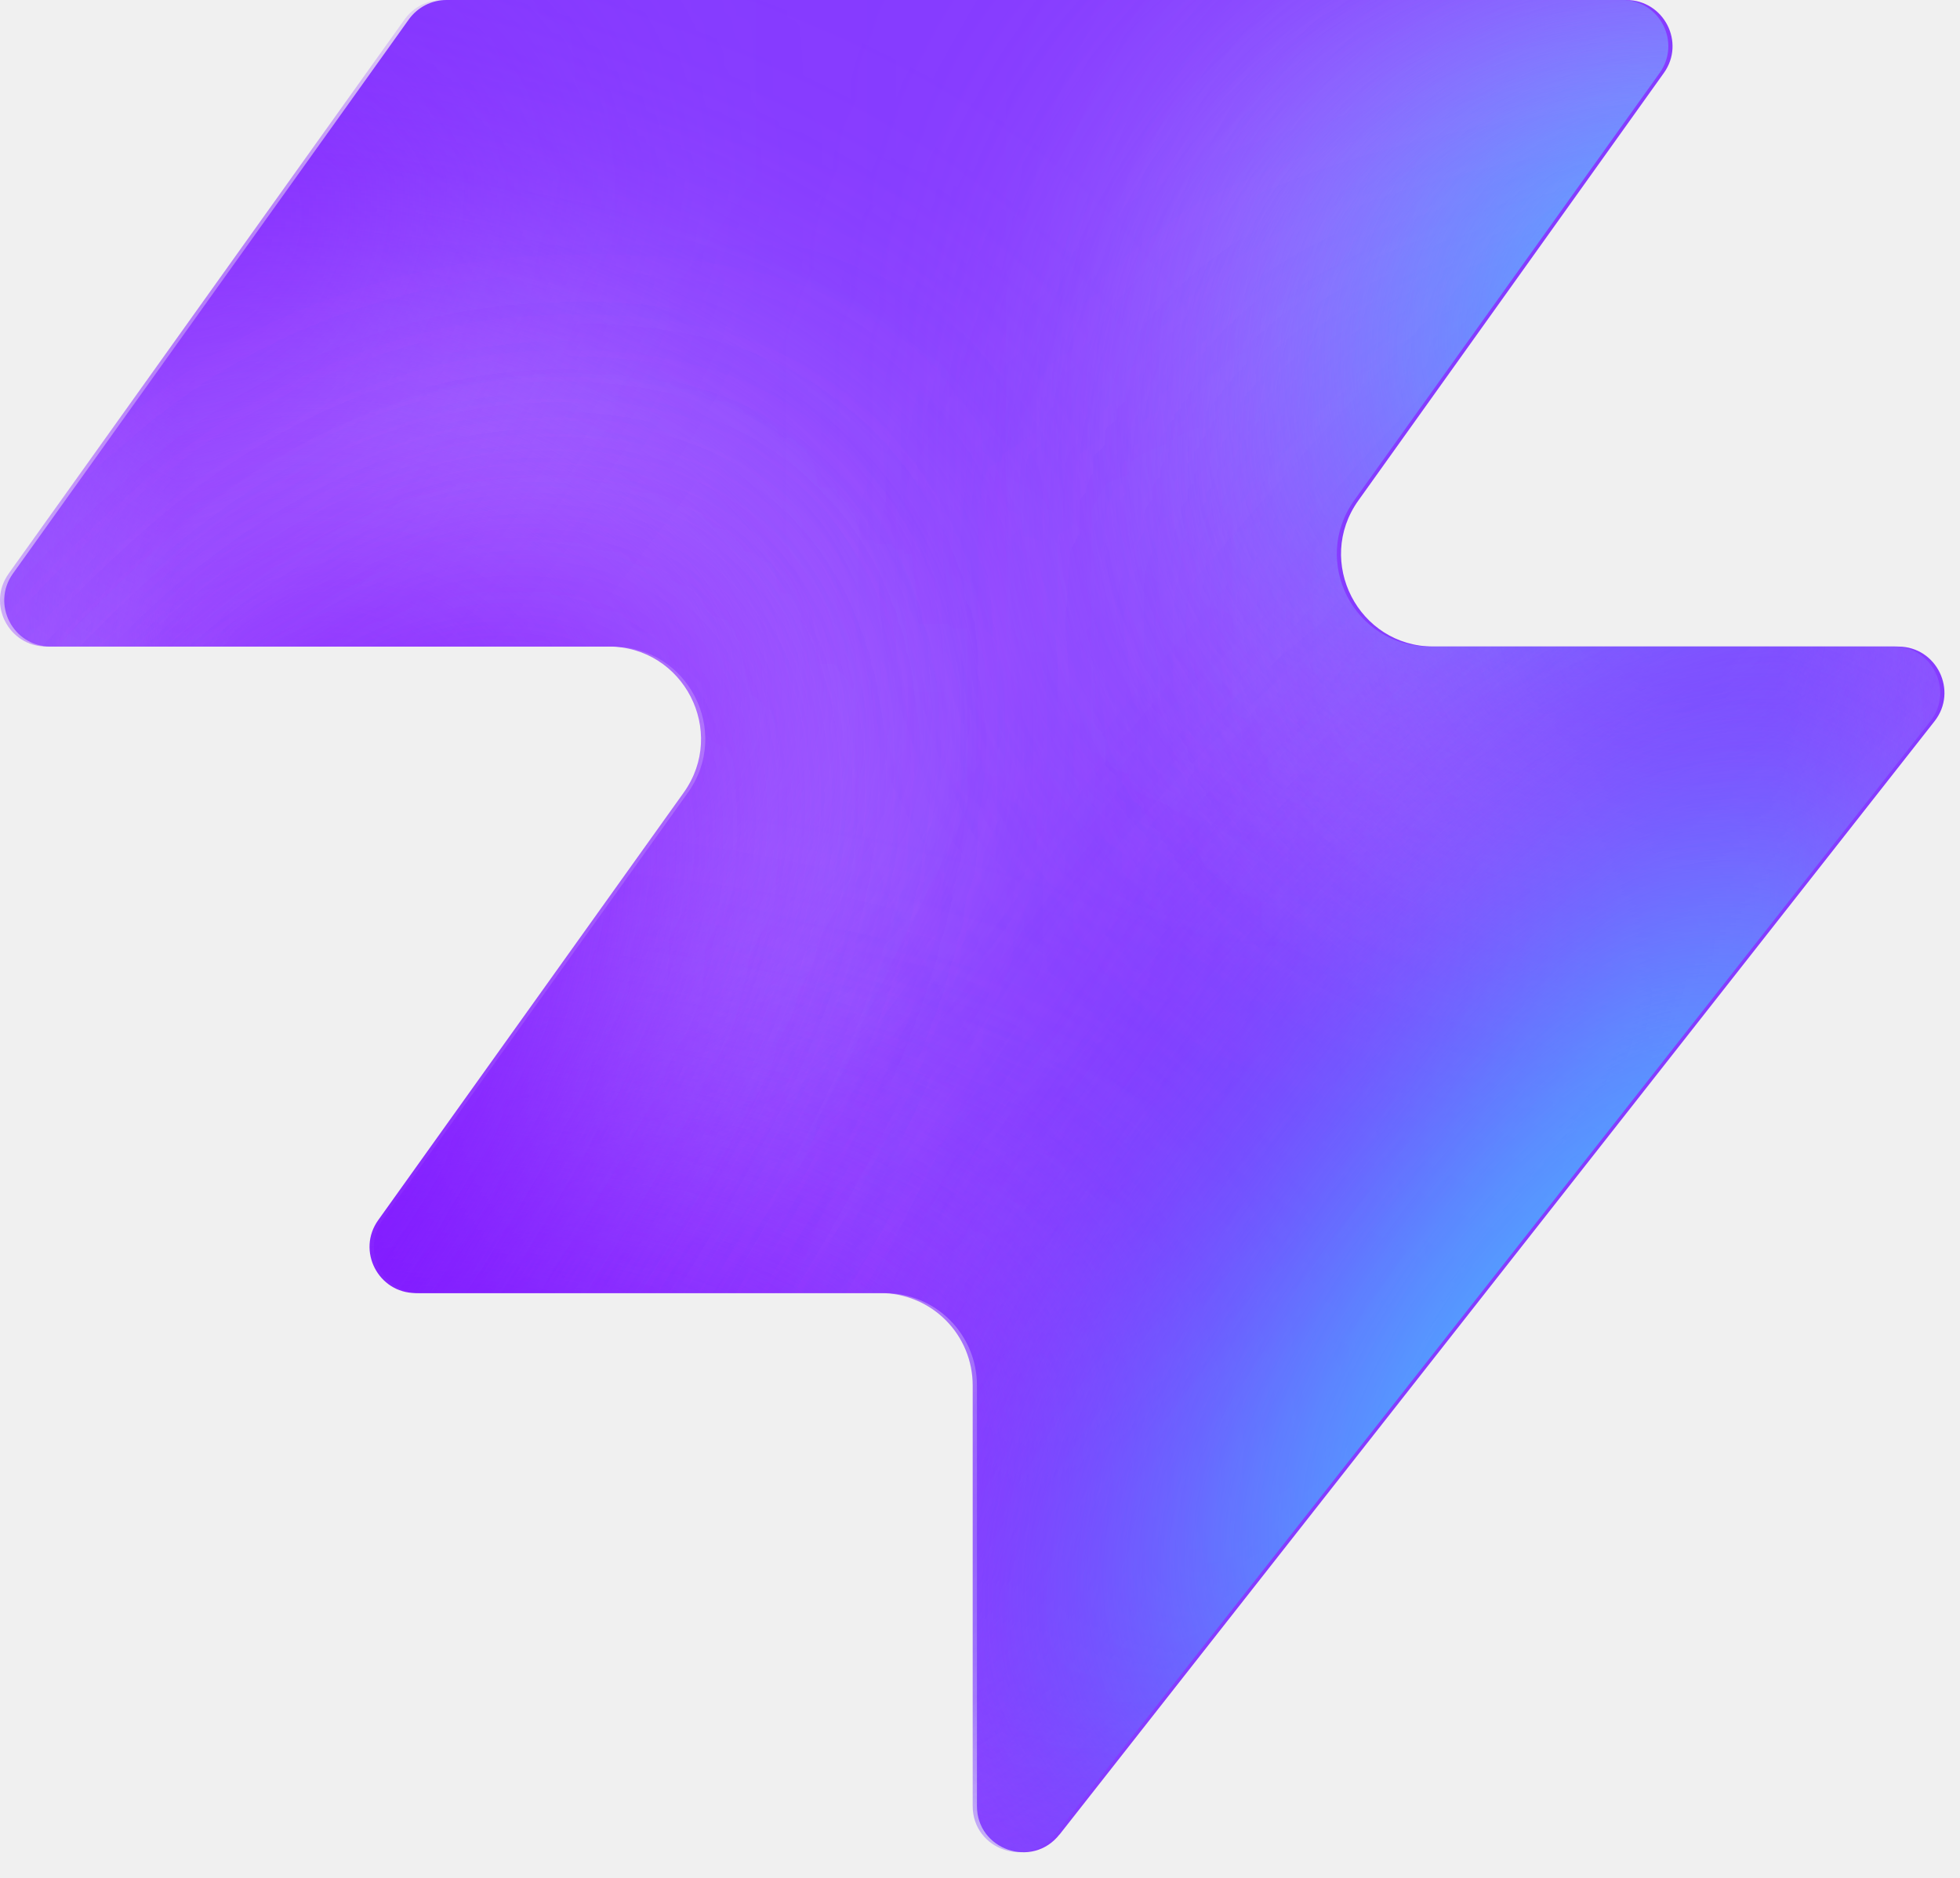
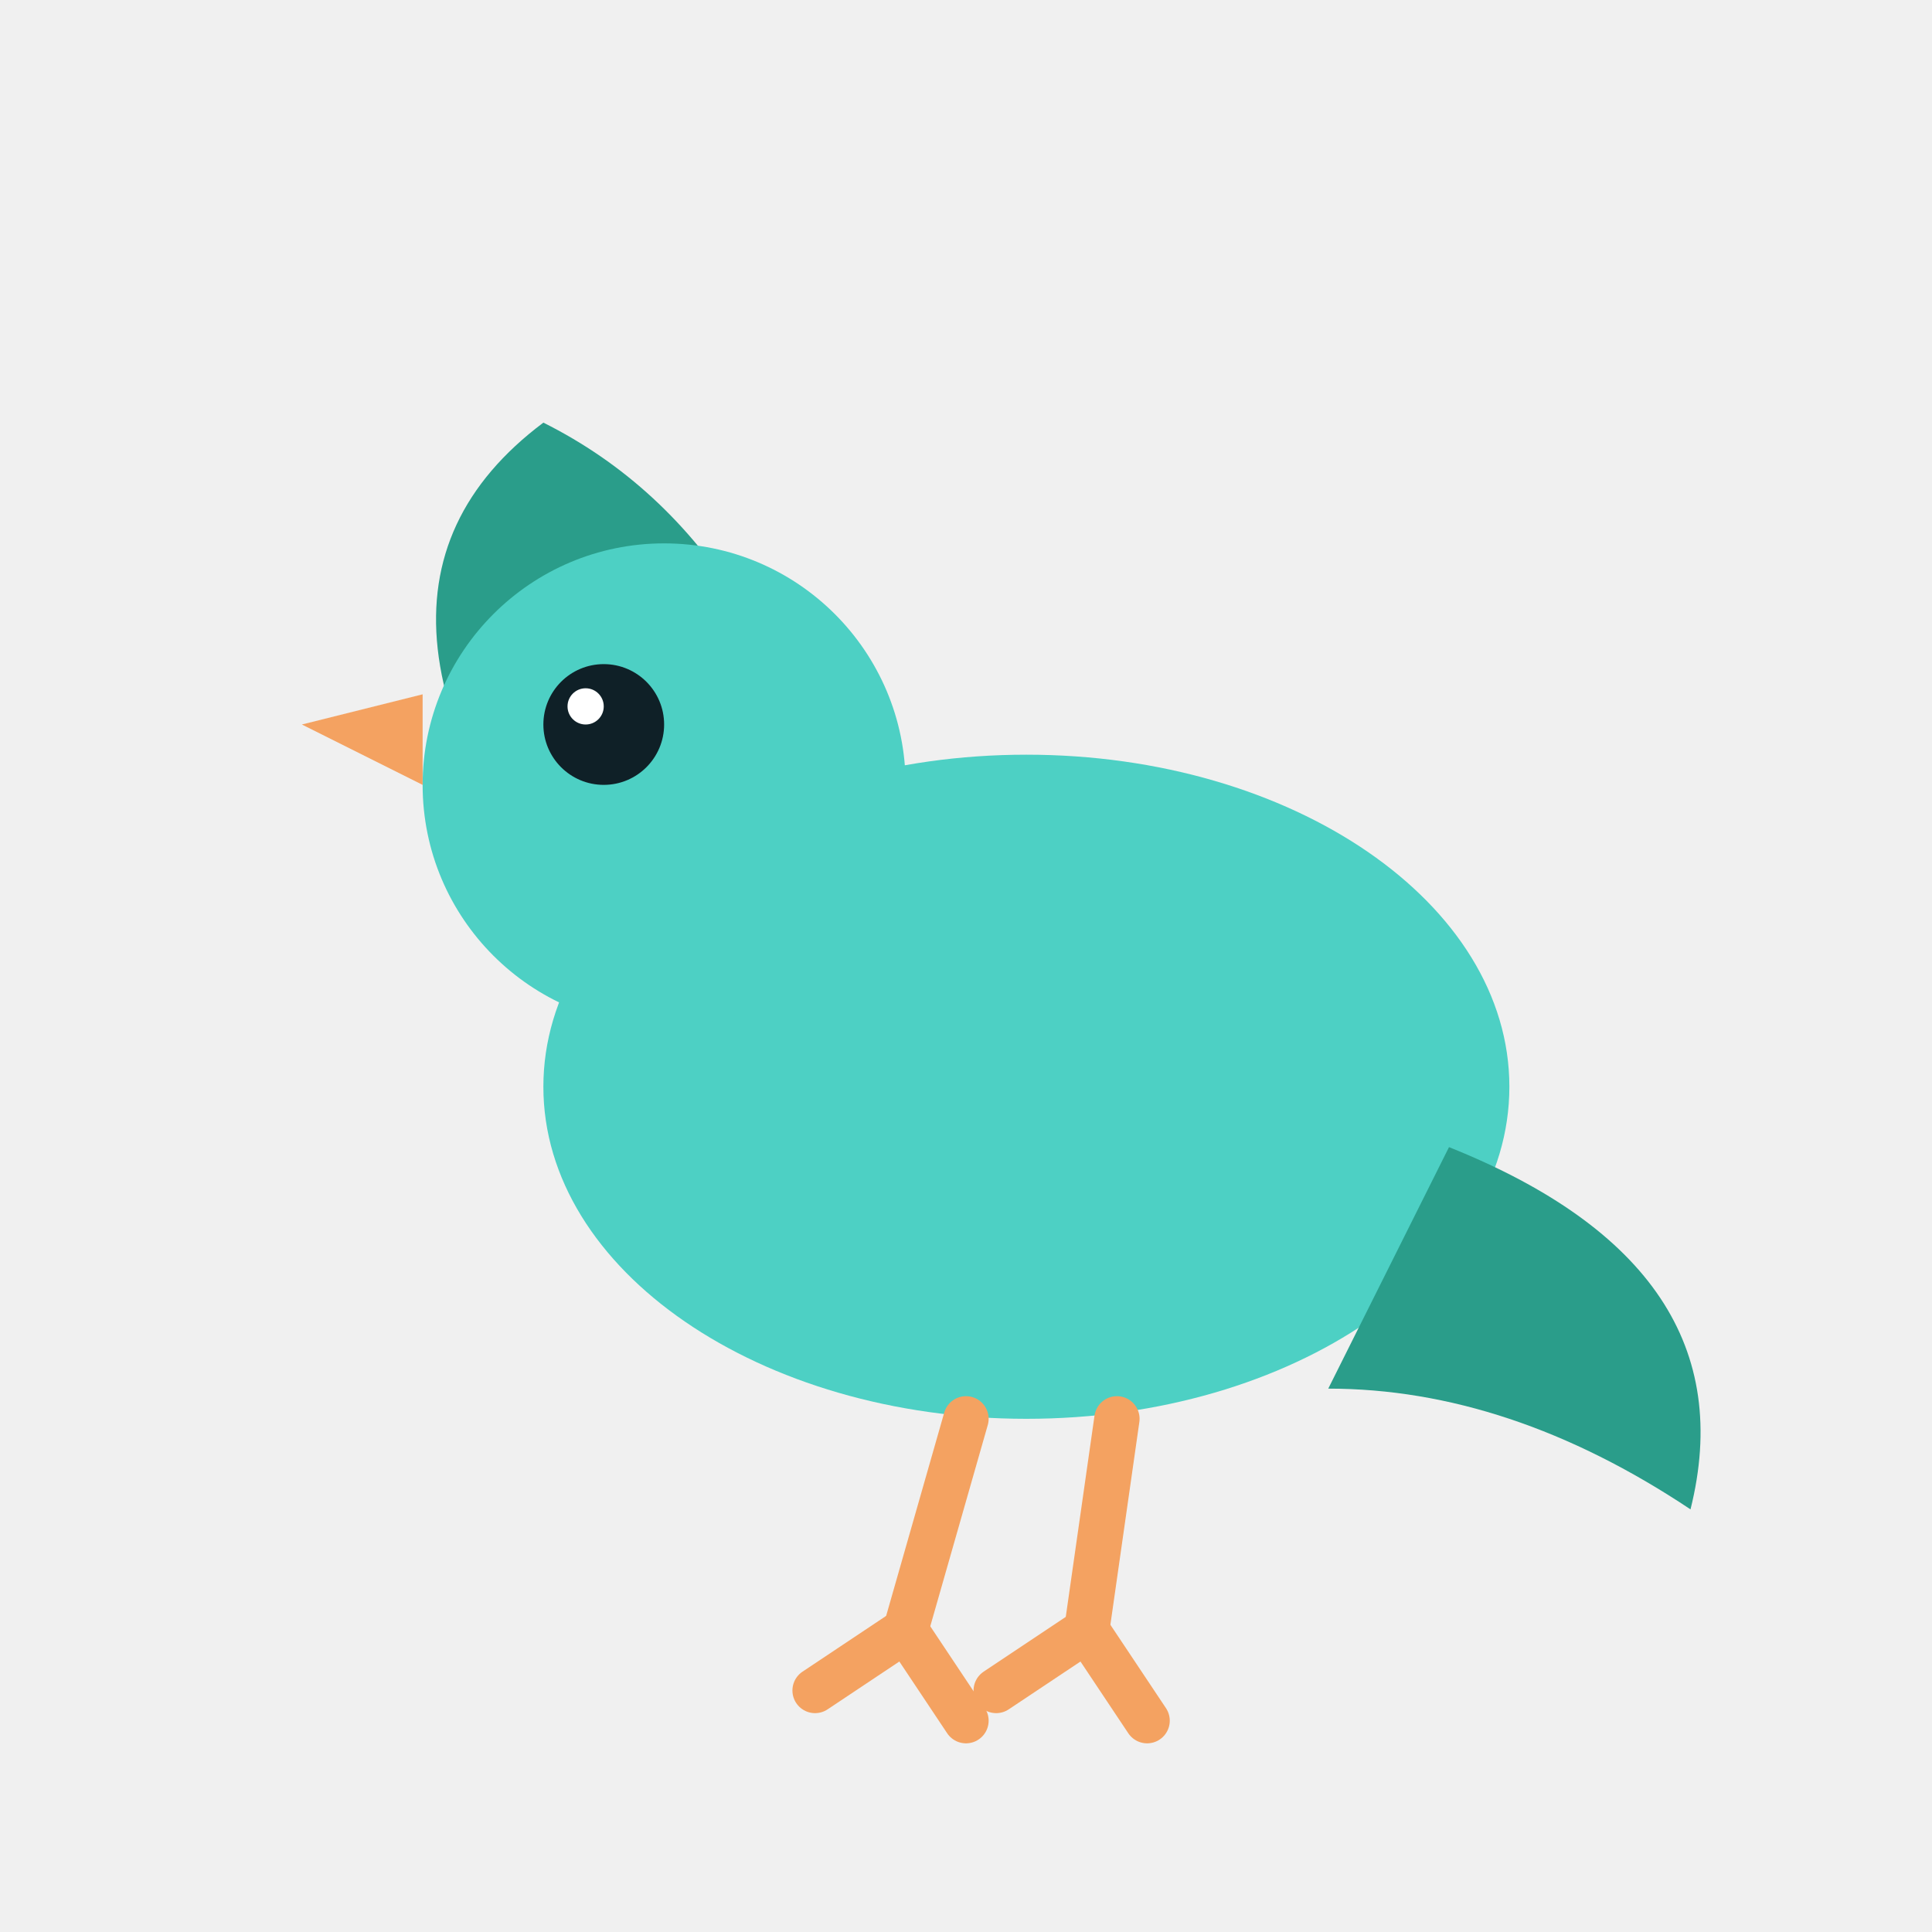
- <svg xmlns="http://www.w3.org/2000/svg" width="48" height="46" fill="none" viewBox="0 0 48 46">
-   <path fill="#863bff" d="M25.946 44.938c-.664.845-2.021.375-2.021-.698V33.937a2.26 2.26 0 0 0-2.262-2.262H10.287c-.92 0-1.456-1.04-.92-1.788l7.48-10.471c1.07-1.497 0-3.578-1.842-3.578H1.237c-.92 0-1.456-1.04-.92-1.788L10.013.474c.214-.297.556-.474.92-.474h28.894c.92 0 1.456 1.04.92 1.788l-7.48 10.471c-1.07 1.498 0 3.579 1.842 3.579h11.377c.943 0 1.473 1.088.89 1.83L25.947 44.94z" style="fill:#863bff;fill:color(display-p3 .525 .23 1);fill-opacity:1" />
-   <mask id="a" width="48" height="46" x="0" y="0" maskUnits="userSpaceOnUse" style="mask-type:alpha">
-     <path fill="#000" d="M25.842 44.938c-.664.844-2.021.375-2.021-.698V33.937a2.26 2.26 0 0 0-2.262-2.262H10.183c-.92 0-1.456-1.04-.92-1.788l7.48-10.471c1.07-1.498 0-3.579-1.842-3.579H1.133c-.92 0-1.456-1.04-.92-1.787L9.91.473c.214-.297.556-.474.92-.474h28.894c.92 0 1.456 1.04.92 1.788l-7.48 10.471c-1.07 1.498 0 3.578 1.842 3.578h11.377c.943 0 1.473 1.088.89 1.832L25.843 44.94z" style="fill:#000;fill-opacity:1" />
-   </mask>
-   <g mask="url(#a)">
-     <g filter="url(#b)">
-       <ellipse cx="5.508" cy="14.704" fill="#ede6ff" rx="5.508" ry="14.704" style="fill:#ede6ff;fill:color(display-p3 .927 .903 1);fill-opacity:1" transform="matrix(.00324 1 1 -.00324 -4.47 31.516)" />
-     </g>
-     <g filter="url(#c)">
-       <ellipse cx="10.399" cy="29.851" fill="#ede6ff" rx="10.399" ry="29.851" style="fill:#ede6ff;fill:color(display-p3 .927 .903 1);fill-opacity:1" transform="matrix(.00324 1 1 -.00324 -39.328 7.883)" />
-     </g>
-     <g filter="url(#d)">
-       <ellipse cx="5.508" cy="30.487" fill="#7e14ff" rx="5.508" ry="30.487" style="fill:#7e14ff;fill:color(display-p3 .492 .077 1);fill-opacity:1" transform="rotate(89.814 -25.913 -14.639)scale(1 -1)" />
-     </g>
-     <g filter="url(#e)">
-       <ellipse cx="5.508" cy="30.599" fill="#7e14ff" rx="5.508" ry="30.599" style="fill:#7e14ff;fill:color(display-p3 .492 .077 1);fill-opacity:1" transform="rotate(89.814 -32.644 -3.334)scale(1 -1)" />
-     </g>
-     <g filter="url(#f)">
-       <ellipse cx="5.508" cy="30.599" fill="#7e14ff" rx="5.508" ry="30.599" style="fill:#7e14ff;fill:color(display-p3 .492 .077 1);fill-opacity:1" transform="matrix(.00324 1 1 -.00324 -34.34 30.47)" />
-     </g>
-     <g filter="url(#g)">
-       <ellipse cx="14.072" cy="22.078" fill="#ede6ff" rx="14.072" ry="22.078" style="fill:#ede6ff;fill:color(display-p3 .927 .903 1);fill-opacity:1" transform="rotate(93.35 24.506 48.493)scale(-1 1)" />
-     </g>
-     <g filter="url(#h)">
-       <ellipse cx="3.47" cy="21.501" fill="#7e14ff" rx="3.47" ry="21.501" style="fill:#7e14ff;fill:color(display-p3 .492 .077 1);fill-opacity:1" transform="rotate(89.009 28.708 47.59)scale(-1 1)" />
-     </g>
-     <g filter="url(#i)">
-       <ellipse cx="3.47" cy="21.501" fill="#7e14ff" rx="3.47" ry="21.501" style="fill:#7e14ff;fill:color(display-p3 .492 .077 1);fill-opacity:1" transform="rotate(89.009 28.708 47.59)scale(-1 1)" />
-     </g>
-     <g filter="url(#j)">
-       <ellipse cx=".387" cy="8.972" fill="#7e14ff" rx="4.407" ry="29.108" style="fill:#7e14ff;fill:color(display-p3 .492 .077 1);fill-opacity:1" transform="rotate(39.51 .387 8.972)" />
-     </g>
-     <g filter="url(#k)">
-       <ellipse cx="47.523" cy="-6.092" fill="#7e14ff" rx="4.407" ry="29.108" style="fill:#7e14ff;fill:color(display-p3 .492 .077 1);fill-opacity:1" transform="rotate(37.892 47.523 -6.092)" />
-     </g>
-     <g filter="url(#l)">
-       <ellipse cx="41.412" cy="6.333" fill="#47bfff" rx="5.971" ry="9.665" style="fill:#47bfff;fill:color(display-p3 .28 .748 1);fill-opacity:1" transform="rotate(37.892 41.412 6.333)" />
-     </g>
-     <g filter="url(#m)">
-       <ellipse cx="-1.879" cy="38.332" fill="#7e14ff" rx="4.407" ry="29.108" style="fill:#7e14ff;fill:color(display-p3 .492 .077 1);fill-opacity:1" transform="rotate(37.892 -1.88 38.332)" />
-     </g>
-     <g filter="url(#n)">
-       <ellipse cx="-1.879" cy="38.332" fill="#7e14ff" rx="4.407" ry="29.108" style="fill:#7e14ff;fill:color(display-p3 .492 .077 1);fill-opacity:1" transform="rotate(37.892 -1.88 38.332)" />
-     </g>
-     <g filter="url(#o)">
-       <ellipse cx="35.651" cy="29.907" fill="#7e14ff" rx="4.407" ry="29.108" style="fill:#7e14ff;fill:color(display-p3 .492 .077 1);fill-opacity:1" transform="rotate(37.892 35.651 29.907)" />
-     </g>
-     <g filter="url(#p)">
-       <ellipse cx="38.418" cy="32.4" fill="#47bfff" rx="5.971" ry="15.297" style="fill:#47bfff;fill:color(display-p3 .28 .748 1);fill-opacity:1" transform="rotate(37.892 38.418 32.4)" />
-     </g>
-   </g>
-   <defs>
-     <filter id="b" width="60.045" height="41.654" x="-19.77" y="16.149" color-interpolation-filters="sRGB" filterUnits="userSpaceOnUse">
-       <feFlood flood-opacity="0" result="BackgroundImageFix" />
-       <feBlend in="SourceGraphic" in2="BackgroundImageFix" result="shape" />
-       <feGaussianBlur result="effect1_foregroundBlur_2002_17158" stdDeviation="7.659" />
-     </filter>
-     <filter id="c" width="90.34" height="51.437" x="-54.613" y="-7.533" color-interpolation-filters="sRGB" filterUnits="userSpaceOnUse">
-       <feFlood flood-opacity="0" result="BackgroundImageFix" />
-       <feBlend in="SourceGraphic" in2="BackgroundImageFix" result="shape" />
-       <feGaussianBlur result="effect1_foregroundBlur_2002_17158" stdDeviation="7.659" />
-     </filter>
-     <filter id="d" width="79.355" height="29.4" x="-49.64" y="2.03" color-interpolation-filters="sRGB" filterUnits="userSpaceOnUse">
-       <feFlood flood-opacity="0" result="BackgroundImageFix" />
-       <feBlend in="SourceGraphic" in2="BackgroundImageFix" result="shape" />
-       <feGaussianBlur result="effect1_foregroundBlur_2002_17158" stdDeviation="4.596" />
-     </filter>
-     <filter id="e" width="79.579" height="29.4" x="-45.045" y="20.029" color-interpolation-filters="sRGB" filterUnits="userSpaceOnUse">
-       <feFlood flood-opacity="0" result="BackgroundImageFix" />
-       <feBlend in="SourceGraphic" in2="BackgroundImageFix" result="shape" />
-       <feGaussianBlur result="effect1_foregroundBlur_2002_17158" stdDeviation="4.596" />
-     </filter>
-     <filter id="f" width="79.579" height="29.4" x="-43.513" y="21.178" color-interpolation-filters="sRGB" filterUnits="userSpaceOnUse">
-       <feFlood flood-opacity="0" result="BackgroundImageFix" />
-       <feBlend in="SourceGraphic" in2="BackgroundImageFix" result="shape" />
-       <feGaussianBlur result="effect1_foregroundBlur_2002_17158" stdDeviation="4.596" />
-     </filter>
-     <filter id="g" width="74.749" height="58.852" x="15.756" y="-17.901" color-interpolation-filters="sRGB" filterUnits="userSpaceOnUse">
-       <feFlood flood-opacity="0" result="BackgroundImageFix" />
-       <feBlend in="SourceGraphic" in2="BackgroundImageFix" result="shape" />
-       <feGaussianBlur result="effect1_foregroundBlur_2002_17158" stdDeviation="7.659" />
-     </filter>
-     <filter id="h" width="61.377" height="25.362" x="23.548" y="2.284" color-interpolation-filters="sRGB" filterUnits="userSpaceOnUse">
-       <feFlood flood-opacity="0" result="BackgroundImageFix" />
-       <feBlend in="SourceGraphic" in2="BackgroundImageFix" result="shape" />
-       <feGaussianBlur result="effect1_foregroundBlur_2002_17158" stdDeviation="4.596" />
-     </filter>
-     <filter id="i" width="61.377" height="25.362" x="23.548" y="2.284" color-interpolation-filters="sRGB" filterUnits="userSpaceOnUse">
-       <feFlood flood-opacity="0" result="BackgroundImageFix" />
-       <feBlend in="SourceGraphic" in2="BackgroundImageFix" result="shape" />
-       <feGaussianBlur result="effect1_foregroundBlur_2002_17158" stdDeviation="4.596" />
-     </filter>
-     <filter id="j" width="56.045" height="63.649" x="-27.636" y="-22.853" color-interpolation-filters="sRGB" filterUnits="userSpaceOnUse">
-       <feFlood flood-opacity="0" result="BackgroundImageFix" />
-       <feBlend in="SourceGraphic" in2="BackgroundImageFix" result="shape" />
-       <feGaussianBlur result="effect1_foregroundBlur_2002_17158" stdDeviation="4.596" />
-     </filter>
-     <filter id="k" width="54.814" height="64.646" x="20.116" y="-38.415" color-interpolation-filters="sRGB" filterUnits="userSpaceOnUse">
-       <feFlood flood-opacity="0" result="BackgroundImageFix" />
-       <feBlend in="SourceGraphic" in2="BackgroundImageFix" result="shape" />
-       <feGaussianBlur result="effect1_foregroundBlur_2002_17158" stdDeviation="4.596" />
-     </filter>
-     <filter id="l" width="33.541" height="35.313" x="24.641" y="-11.323" color-interpolation-filters="sRGB" filterUnits="userSpaceOnUse">
-       <feFlood flood-opacity="0" result="BackgroundImageFix" />
-       <feBlend in="SourceGraphic" in2="BackgroundImageFix" result="shape" />
-       <feGaussianBlur result="effect1_foregroundBlur_2002_17158" stdDeviation="4.596" />
-     </filter>
-     <filter id="m" width="54.814" height="64.646" x="-29.286" y="6.009" color-interpolation-filters="sRGB" filterUnits="userSpaceOnUse">
-       <feFlood flood-opacity="0" result="BackgroundImageFix" />
-       <feBlend in="SourceGraphic" in2="BackgroundImageFix" result="shape" />
-       <feGaussianBlur result="effect1_foregroundBlur_2002_17158" stdDeviation="4.596" />
-     </filter>
-     <filter id="n" width="54.814" height="64.646" x="-29.286" y="6.009" color-interpolation-filters="sRGB" filterUnits="userSpaceOnUse">
-       <feFlood flood-opacity="0" result="BackgroundImageFix" />
-       <feBlend in="SourceGraphic" in2="BackgroundImageFix" result="shape" />
-       <feGaussianBlur result="effect1_foregroundBlur_2002_17158" stdDeviation="4.596" />
-     </filter>
-     <filter id="o" width="54.814" height="64.646" x="8.244" y="-2.416" color-interpolation-filters="sRGB" filterUnits="userSpaceOnUse">
-       <feFlood flood-opacity="0" result="BackgroundImageFix" />
-       <feBlend in="SourceGraphic" in2="BackgroundImageFix" result="shape" />
-       <feGaussianBlur result="effect1_foregroundBlur_2002_17158" stdDeviation="4.596" />
-     </filter>
-     <filter id="p" width="39.409" height="43.623" x="18.713" y="10.588" color-interpolation-filters="sRGB" filterUnits="userSpaceOnUse">
-       <feFlood flood-opacity="0" result="BackgroundImageFix" />
-       <feBlend in="SourceGraphic" in2="BackgroundImageFix" result="shape" />
-       <feGaussianBlur result="effect1_foregroundBlur_2002_17158" stdDeviation="4.596" />
-     </filter>
-   </defs>
+ <svg xmlns="http://www.w3.org/2000/svg" viewBox="0 0 64 64" fill="none">
+   <ellipse cx="34" cy="36" rx="16" ry="11" fill="#4dd0c4" />
+   <path d="M20 32 Q10 20 18 14 Q26 18 28 30 Z" fill="#2a9d8a" />
+   <path d="M48 38 Q58 42 56 50 Q50 46 44 46 Z" fill="#2a9d8a" />
+   <circle cx="22" cy="26" r="8" fill="#4dd0c4" />
+   <circle cx="20" cy="24" r="2" fill="#0f2027" />
+   <circle cx="19.4" cy="23.4" r="0.6" fill="#fff" />
+   <path d="M14 26 L10 24 L14 23 Z" fill="#f4a261" />
+   <line x1="32" y1="47" x2="30" y2="54" stroke="#f4a261" stroke-width="1.5" stroke-linecap="round" />
+   <line x1="37" y1="47" x2="36" y2="54" stroke="#f4a261" stroke-width="1.5" stroke-linecap="round" />
+   <line x1="30" y1="54" x2="27" y2="56" stroke="#f4a261" stroke-width="1.5" stroke-linecap="round" />
+   <line x1="30" y1="54" x2="32" y2="57" stroke="#f4a261" stroke-width="1.5" stroke-linecap="round" />
+   <line x1="36" y1="54" x2="33" y2="56" stroke="#f4a261" stroke-width="1.5" stroke-linecap="round" />
+   <line x1="36" y1="54" x2="38" y2="57" stroke="#f4a261" stroke-width="1.5" stroke-linecap="round" />
</svg>
